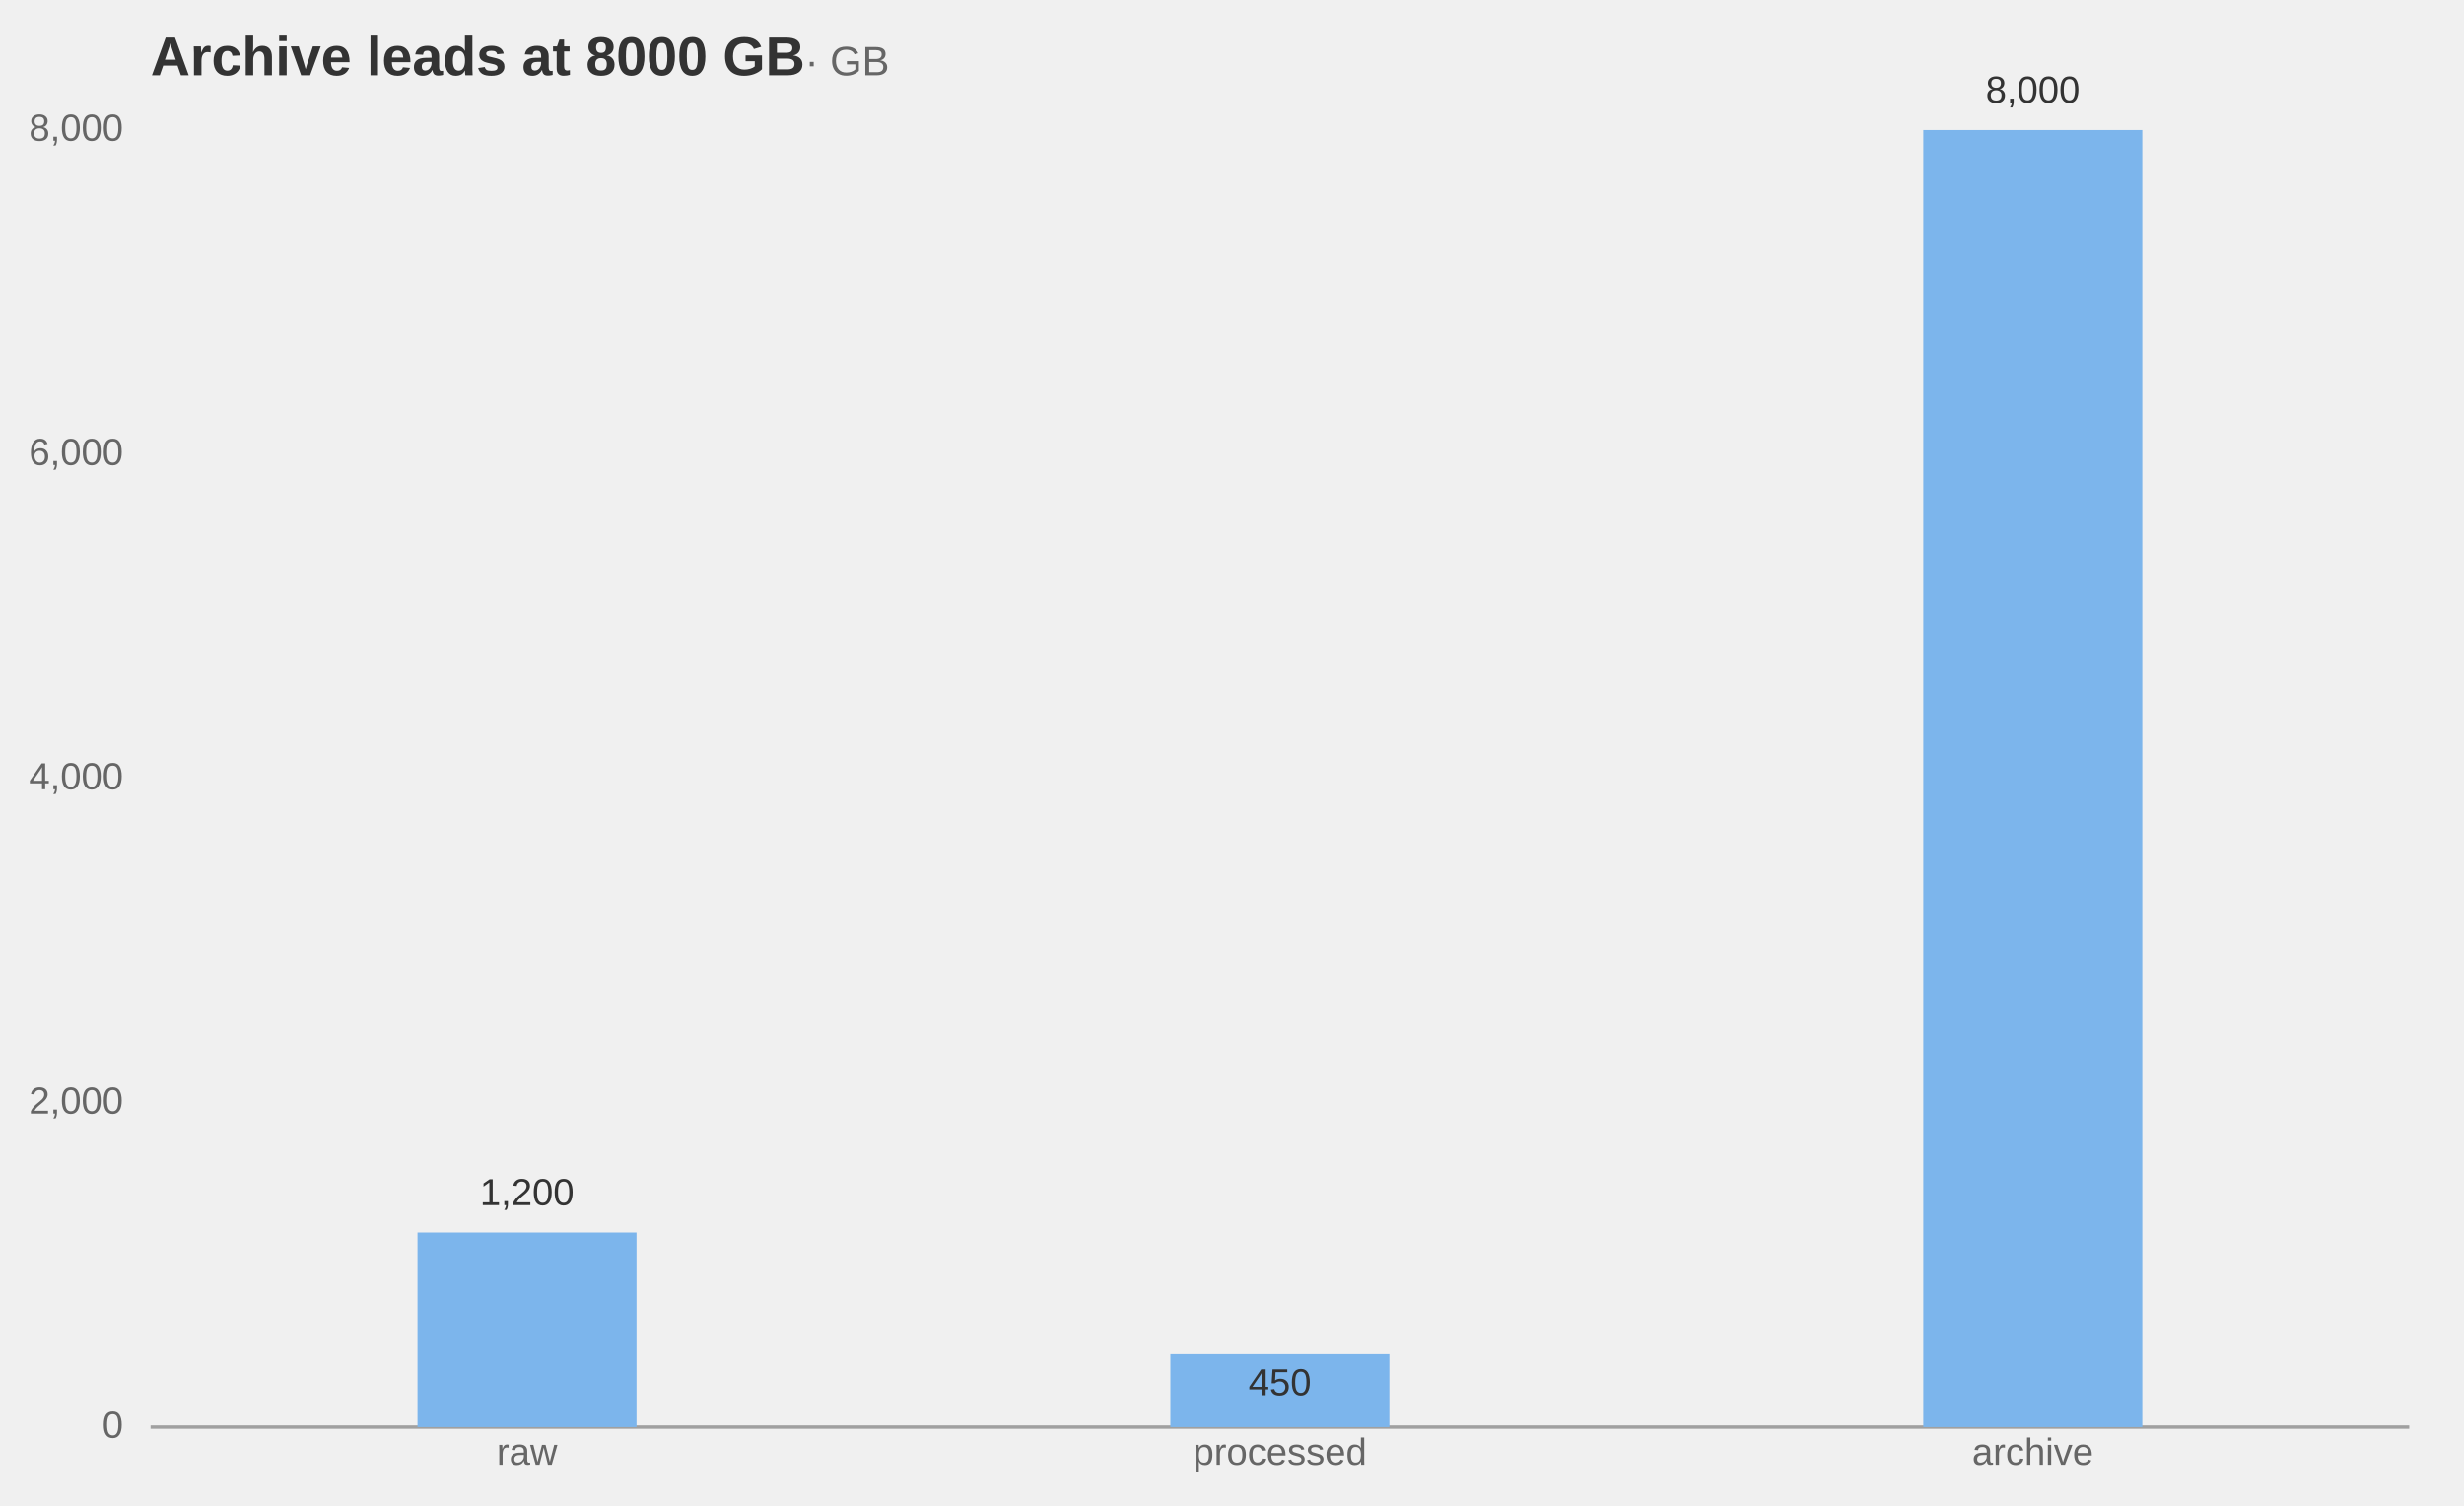
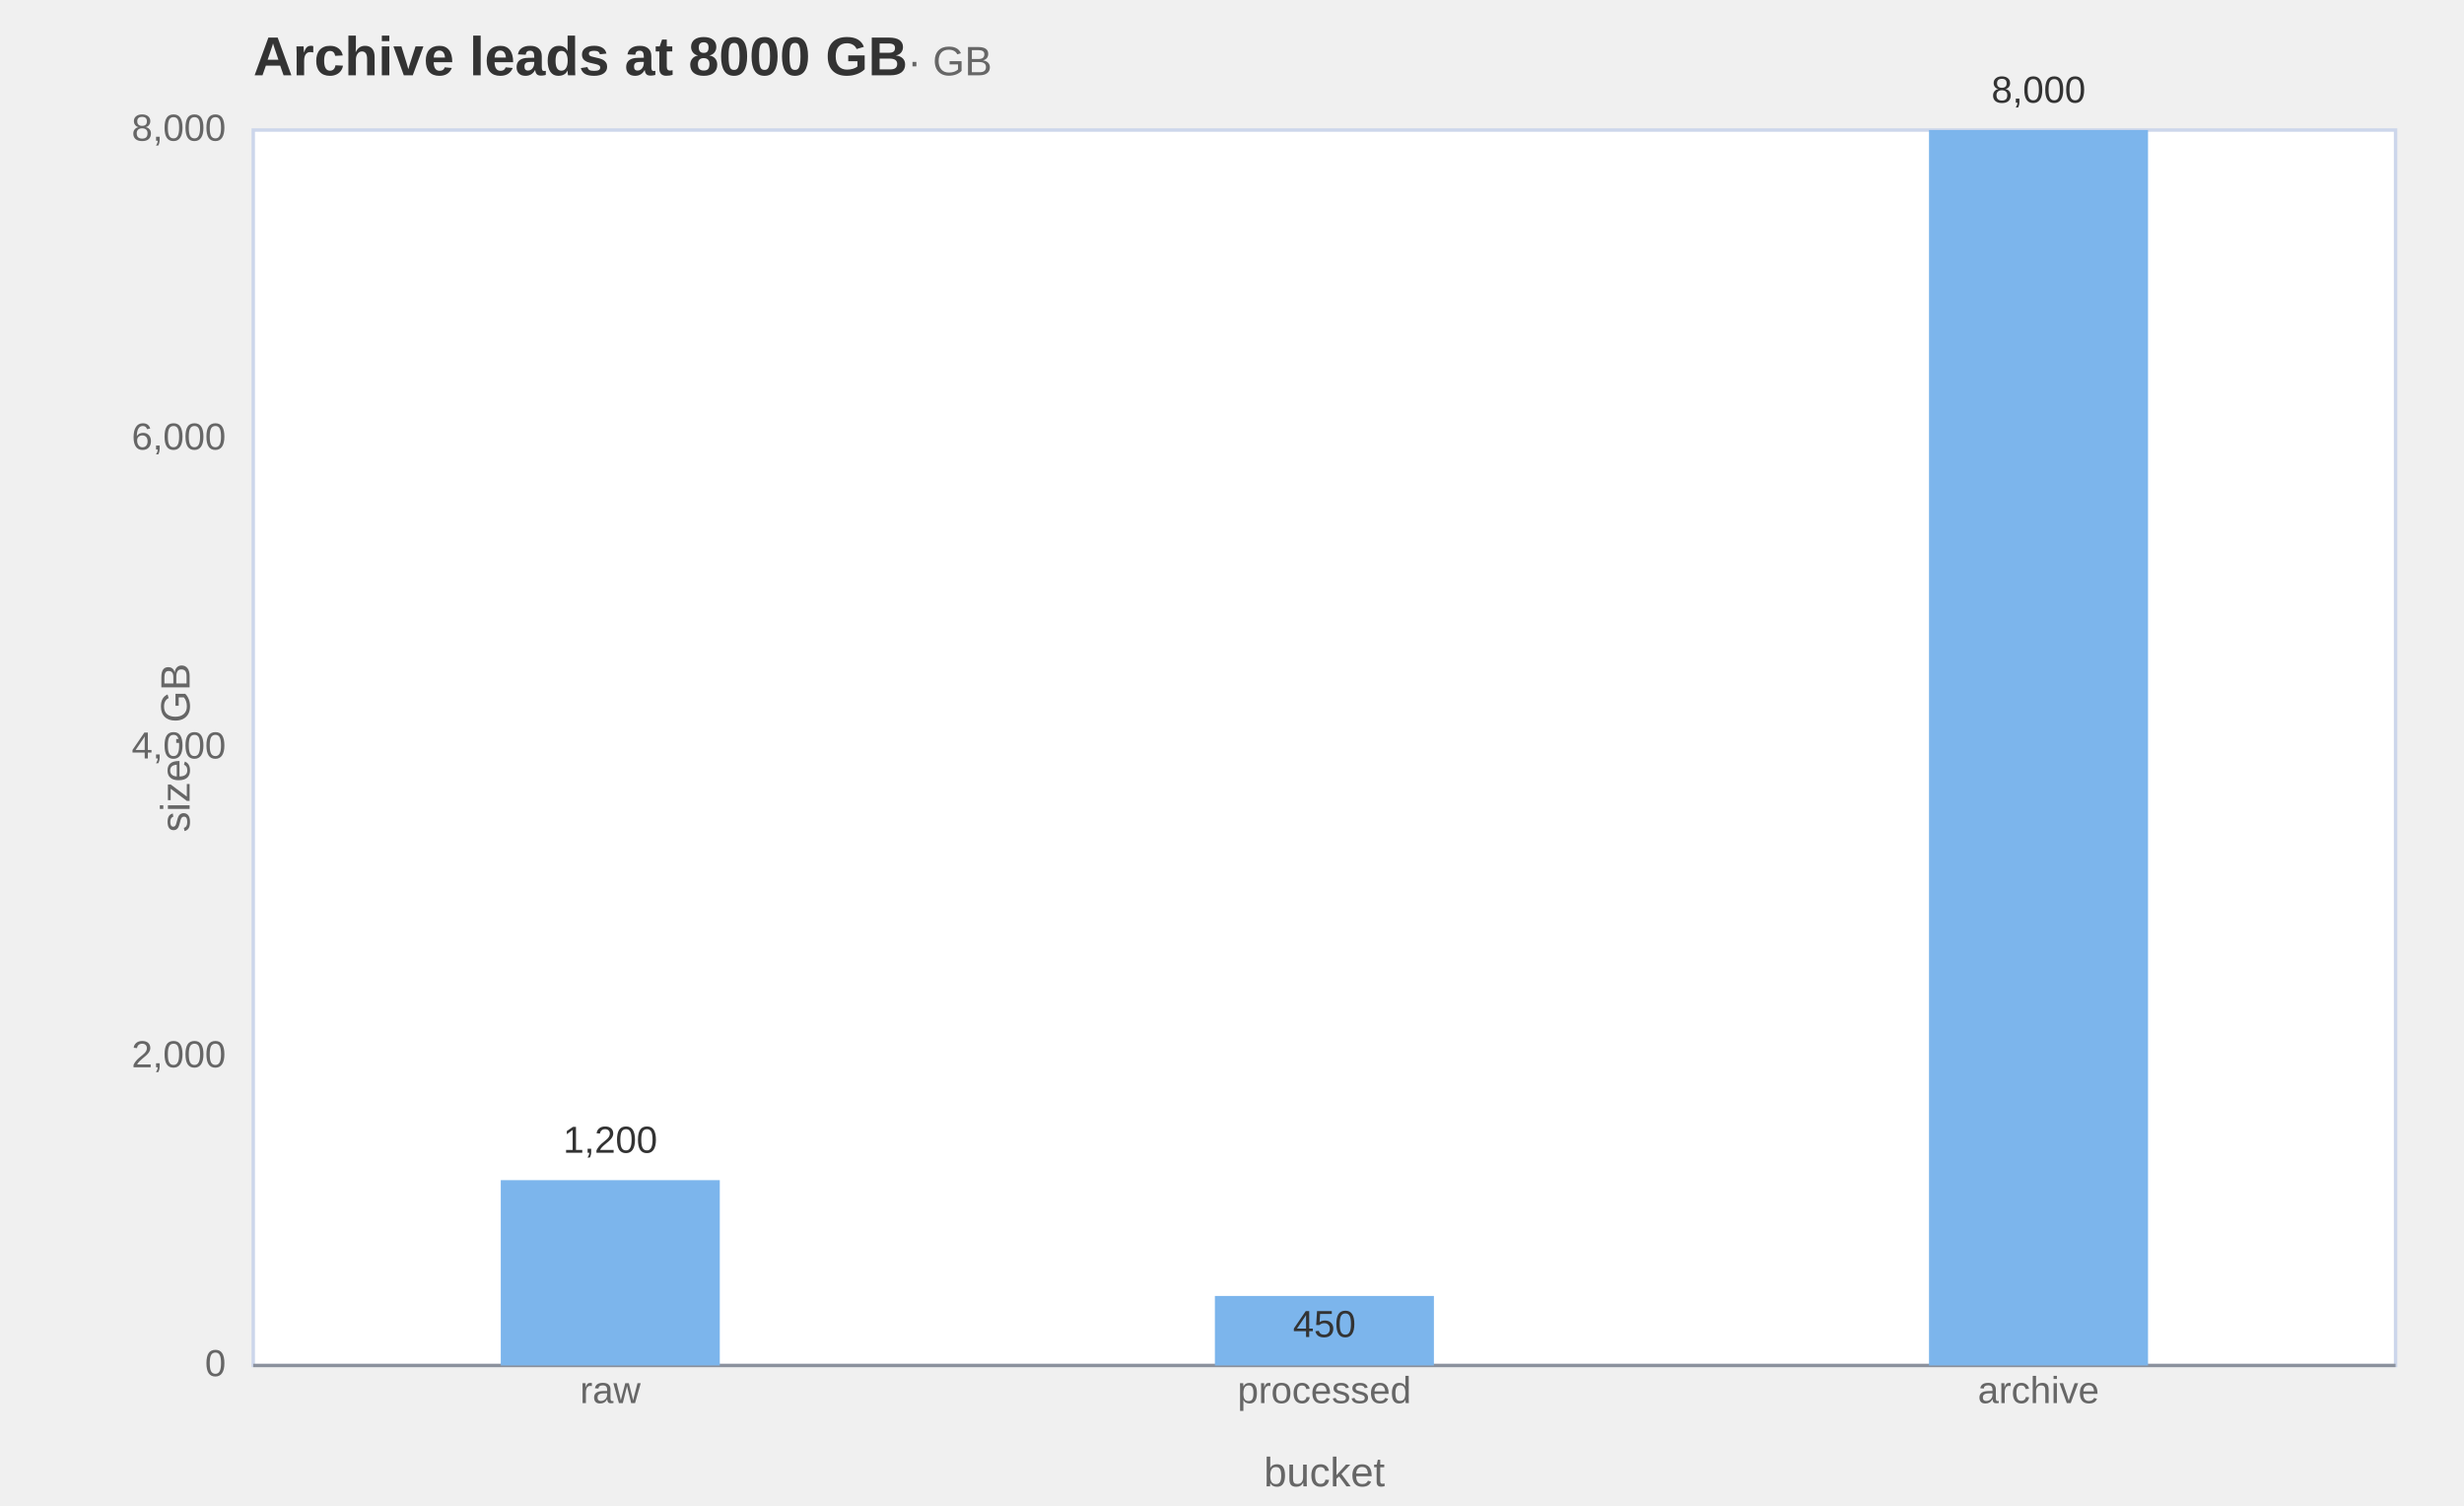
<svg xmlns="http://www.w3.org/2000/svg" width="720" height="440" viewBox="0 0 720 440" role="img" aria-label="bar chart: Archive leads at 8000 GB (GB), 3 rows" aria-labelledby="mv-b39fe439a34f506e-title" aria-describedby="mv-b39fe439a34f506e-desc" data-markvis="2" data-chart-type="bar" data-id="mv-b39fe439a34f506e" font-family="Arial, Helvetica, &quot;Segoe UI&quot;, sans-serif" font-size="12">
-   <text x="44" y="22" text-anchor="start" font-size="16" font-weight="600" fill="#333333">Archive leads at 8000 GB<tspan font-size="12" font-weight="400" fill="#666666"> · GB</tspan>
+   <text x="74" y="22" text-anchor="start" font-size="16" font-weight="600" fill="#333333">Archive leads at 8000 GB<tspan font-size="12" font-weight="400" fill="#666666"> · GB</tspan>
  </text>
-   <path d="M44 417 L704 417" fill="none" stroke="#333333" stroke-opacity="0.42" stroke-width="1" />
+   <rect x="74" y="38" width="626" height="361" fill="#ffffff" data-plot-bg="1" />
+   <rect x="74" y="38" width="626" height="361" fill="none" stroke="#ccd6eb" stroke-width="1" data-plot-border="1" />
+   <path d="M74 399 L700 399" fill="none" stroke="#333333" stroke-opacity="0.42" stroke-width="1" />
  <g fill="#666666" font-size="11" font-weight="400">
-     <text x="36" y="417" text-anchor="end" dominant-baseline="middle">0</text>
-     <text x="36" y="322.25" text-anchor="end" dominant-baseline="middle">2,000</text>
-     <text x="36" y="227.5" text-anchor="end" dominant-baseline="middle">4,000</text>
-     <text x="36" y="132.75" text-anchor="end" dominant-baseline="middle">6,000</text>
-     <text x="36" y="38" text-anchor="end" dominant-baseline="middle">8,000</text>
-     <text x="154" y="428" text-anchor="middle" font-size="11" data-full-label="raw">raw</text>
-     <text x="374" y="428" text-anchor="middle" font-size="11" data-full-label="processed">processed</text>
-     <text x="594" y="428" text-anchor="middle" font-size="11" data-full-label="archive">archive</text>
+     <text x="66" y="399" text-anchor="end" dominant-baseline="middle">0</text>
+     <text x="66" y="308.75" text-anchor="end" dominant-baseline="middle">2,000</text>
+     <text x="66" y="218.5" text-anchor="end" dominant-baseline="middle">4,000</text>
+     <text x="66" y="128.25" text-anchor="end" dominant-baseline="middle">6,000</text>
+     <text x="66" y="38" text-anchor="end" dominant-baseline="middle">8,000</text>
+     <text x="178.33" y="410" text-anchor="middle" font-size="11" data-full-label="raw">raw</text>
+     <text x="387" y="410" text-anchor="middle" font-size="11" data-full-label="processed">processed</text>
+     <text x="595.67" y="410" text-anchor="middle" font-size="11" data-full-label="archive">archive</text>
+   </g>
+   <g fill="#666666" font-size="12" font-weight="400" data-axis-titles="1">
+     <text x="52" y="218.5" text-anchor="middle" dominant-baseline="middle" transform="rotate(-90 52 218.5)" data-axis="y">size · GB</text>
+     <text x="387" y="426" text-anchor="middle" dominant-baseline="hanging" data-axis="x">bucket</text>
  </g>
  <g>
-     <path d="M122 417 L186 417 L186 360.15 L122 360.15 Z" fill="#7cb5ec" data-x="raw" data-series="size" data-y="1200" />
-     <path d="M342 417 L406 417 L406 395.68 L342 395.68 Z" fill="#7cb5ec" data-x="processed" data-series="size" data-y="450" />
-     <path d="M562 417 L626 417 L626 38 L562 38 Z" fill="#7cb5ec" data-x="archive" data-series="size" data-y="8000" />
+     <path d="M146.33 399 L210.33 399 L210.33 344.85 L146.33 344.85 Z" fill="#7cb5ec" data-x="raw" data-series="size" data-y="1200" />
+     <path d="M355 399 L419 399 L419 378.69 L355 378.69 Z" fill="#7cb5ec" data-x="processed" data-series="size" data-y="450" />
+     <path d="M563.67 399 L627.67 399 L627.67 38 L563.67 38 Z" fill="#7cb5ec" data-x="archive" data-series="size" data-y="8000" />
  </g>
  <g>
-     <text x="154" y="352.15" text-anchor="middle" font-size="11" font-weight="500" fill="#333333" data-value-label="raw">1,200</text>
-     <text x="374" y="407.68" text-anchor="middle" font-size="11" font-weight="500" fill="#333333" data-value-label="processed">450</text>
-     <text x="594" y="30" text-anchor="middle" font-size="11" font-weight="500" fill="#333333" data-value-label="archive">8,000</text>
+     <text x="178.33" y="336.85" text-anchor="middle" font-size="11" font-weight="500" fill="#333333" data-value-label="raw">1,200</text>
+     <text x="387" y="390.69" text-anchor="middle" font-size="11" font-weight="500" fill="#333333" data-value-label="processed">450</text>
+     <text x="595.67" y="30" text-anchor="middle" font-size="11" font-weight="500" fill="#333333" data-value-label="archive">8,000</text>
  </g>
</svg>
